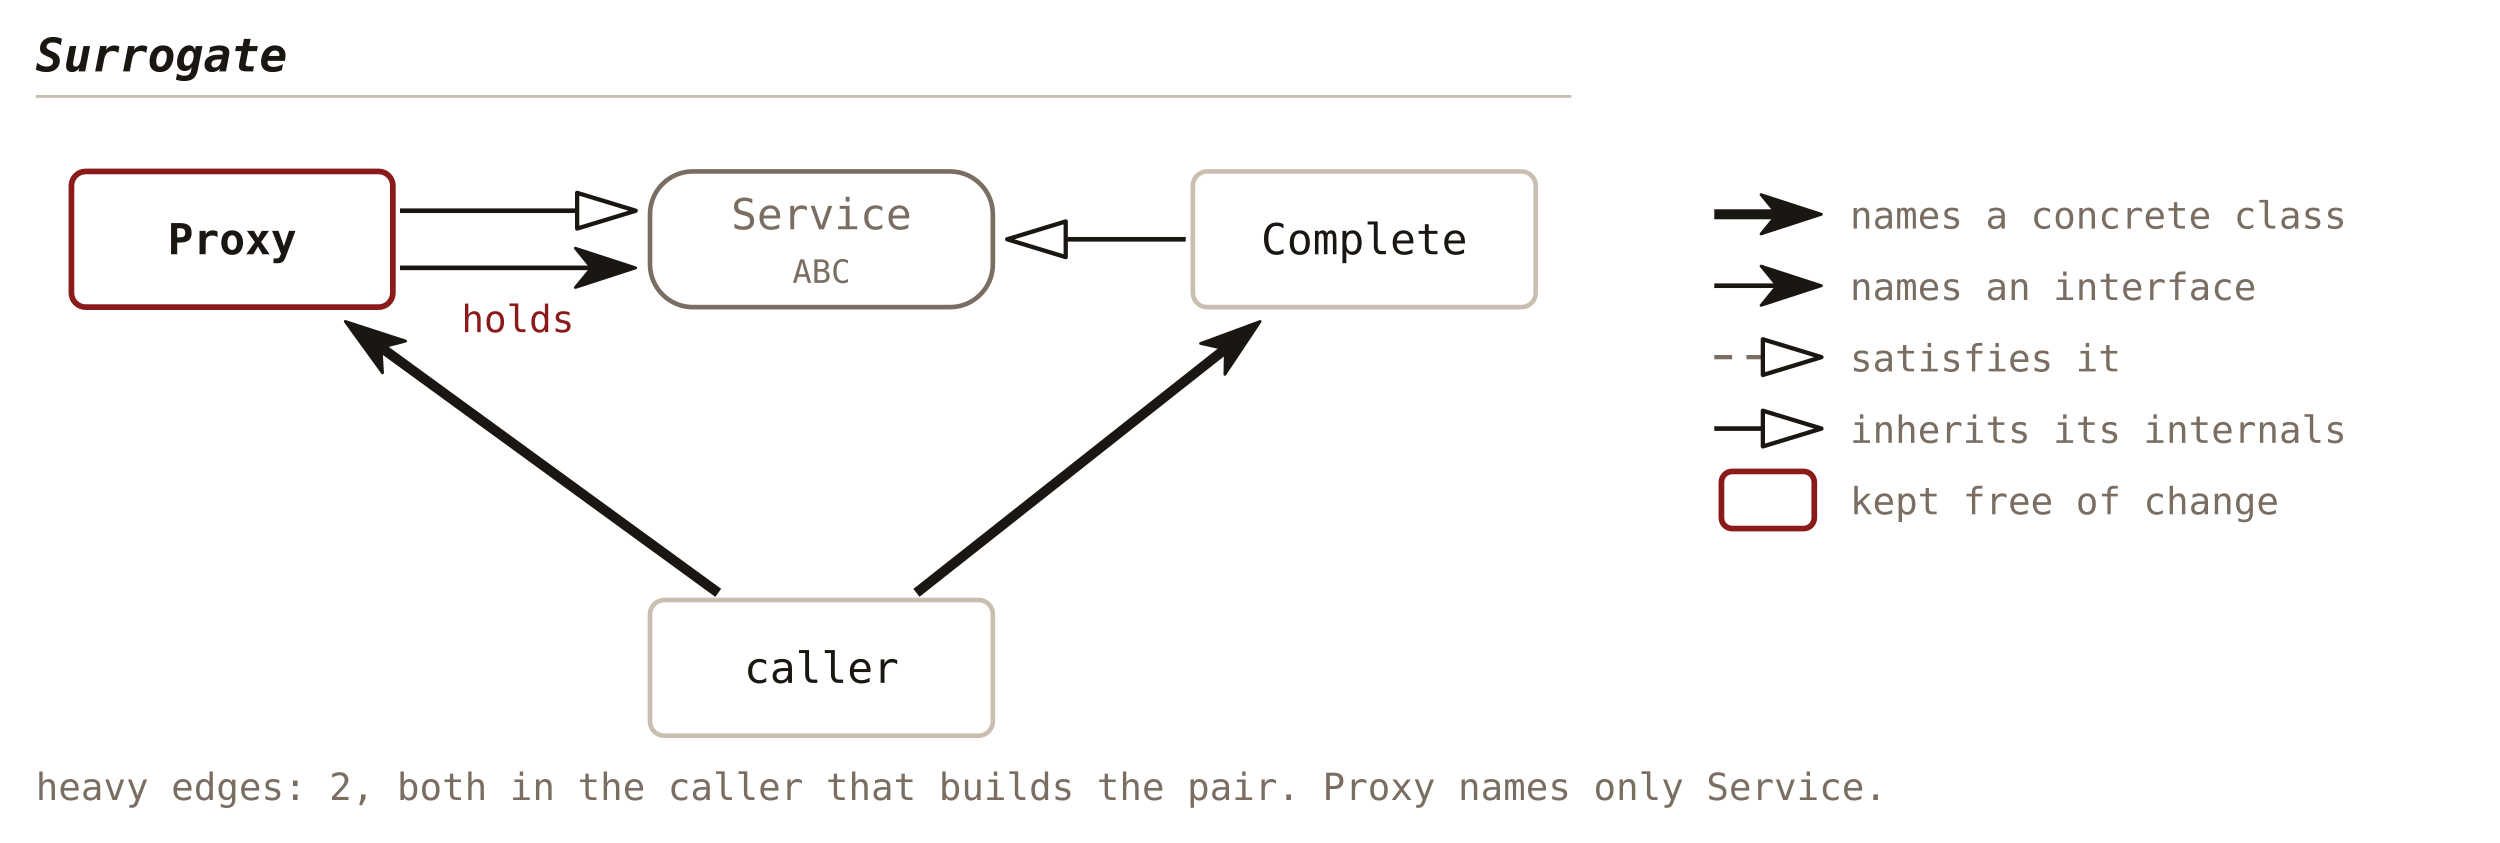
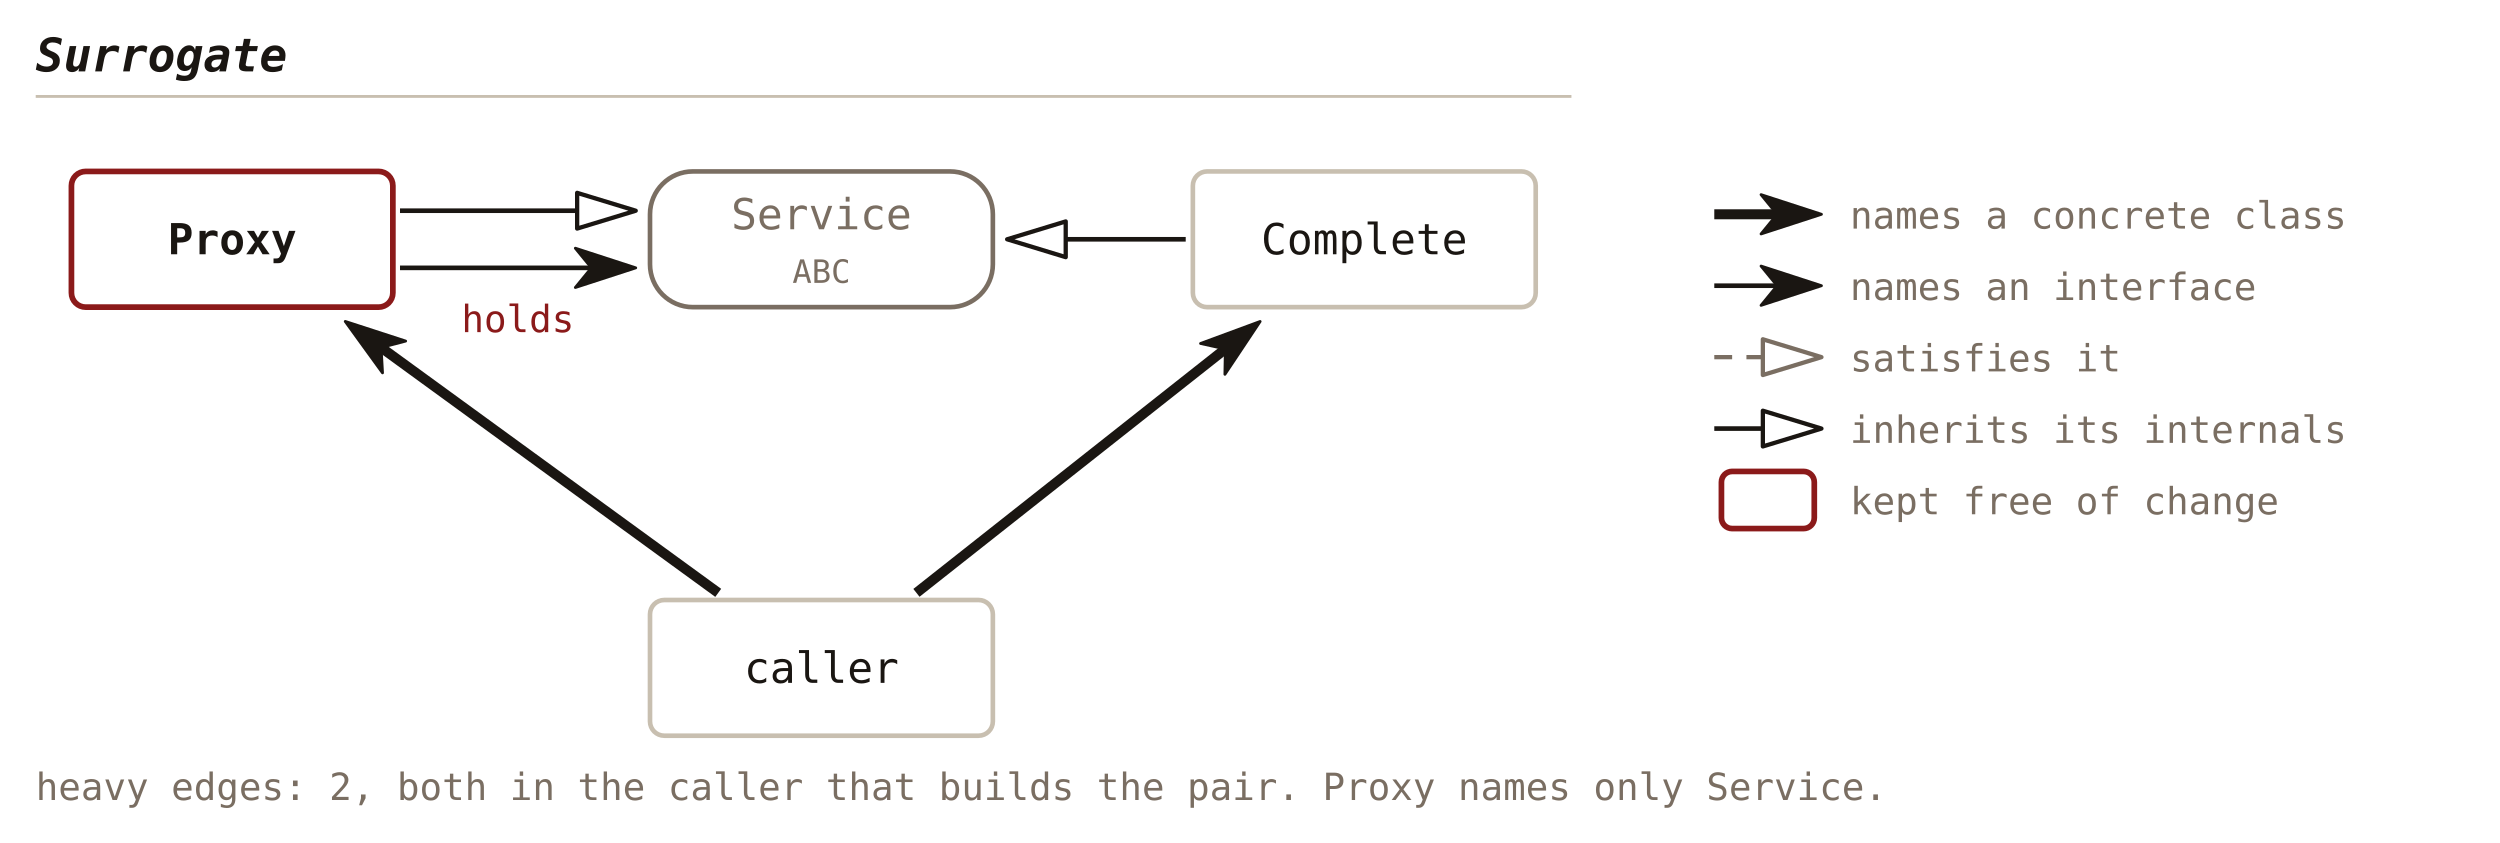
<svg xmlns="http://www.w3.org/2000/svg" viewBox="0 0 700 236" font-family="'JetBrains Mono', Consolas, monospace">
  <defs>
    <marker id="c26-solid" viewBox="0 0 18 12" refX="5" refY="6" markerWidth="18" markerHeight="12" orient="auto" markerUnits="userSpaceOnUse">
      <path d="M0.5,0.5 L17.4,6 L0.5,11.5 L5,6 Z" fill="#1a1612" stroke="#1a1612" stroke-width="0.8" stroke-linejoin="round" />
    </marker>
    <marker id="c26-hollow" viewBox="0 0 18 12" refX="1" refY="6" markerWidth="18" markerHeight="12" orient="auto" markerUnits="userSpaceOnUse">
      <path d="M1,1 L17.4,6 L1,11 Z" fill="none" stroke="#1a1612" stroke-width="1.2" stroke-linejoin="round" />
+     </marker>
+     <marker id="c26-hollow-muted" viewBox="0 0 18 12" refX="1" refY="6" markerWidth="18" markerHeight="12" orient="auto" markerUnits="userSpaceOnUse">
+       <path d="M1,1 L17.4,6 L1,11 Z" fill="none" stroke="#7a6e62" stroke-width="1.2" stroke-linejoin="round" />
    </marker>
  </defs>
  <text x="10" y="20" font-size="13" font-weight="bold" font-style="italic" fill="#1a1612" text-anchor="start">Surrogate</text>
  <line x1="10" y1="27" x2="440" y2="27" stroke="#c8bfb0" stroke-width="0.8" />
  <rect x="20" y="48" width="90" height="38" fill="none" stroke="#8b1a1a" stroke-width="1.6" rx="4" />
  <text x="65.0" y="71.2" font-size="12" font-weight="bold" fill="#1a1612" text-anchor="middle">Proxy</text>
  <rect x="182" y="48" width="96" height="38" fill="none" stroke="#7a6e62" stroke-width="1.3" rx="12" />
  <text x="230.0" y="64.2" font-size="12" fill="#7a6e62" text-anchor="middle">Service</text>
  <text x="230.0" y="79.2" font-size="9" fill="#7a6e62" text-anchor="middle">ABC</text>
  <rect x="334" y="48" width="96" height="38" fill="none" stroke="#c8bfb0" stroke-width="1.3" rx="4" />
  <text x="382.0" y="71.2" font-size="12" fill="#1a1612" text-anchor="middle">Complete</text>
  <rect x="182" y="168" width="96" height="38" fill="none" stroke="#c8bfb0" stroke-width="1.3" rx="4" />
  <text x="230.0" y="191.2" font-size="12" fill="#1a1612" text-anchor="middle">caller</text>
  <line x1="112.0" y1="59.0" x2="161.6" y2="59.0" stroke="#1a1612" stroke-width="1.3" marker-end="url(#c26-hollow)" />
  <line x1="112.0" y1="75.0" x2="165.6" y2="75.0" stroke="#1a1612" stroke-width="1.3" marker-end="url(#c26-solid)" />
  <text x="145.0" y="93.0" font-size="10.5" fill="#8b1a1a" text-anchor="middle">holds</text>
  <line x1="332.0" y1="67.0" x2="298.4" y2="67.0" stroke="#1a1612" stroke-width="1.3" marker-end="url(#c26-hollow)" />
  <line x1="201.1" y1="166.0" x2="106.7" y2="97.3" stroke="#1a1612" stroke-width="2.8" marker-end="url(#c26-solid)" />
  <line x1="256.6" y1="166.0" x2="343.1" y2="97.7" stroke="#1a1612" stroke-width="2.8" marker-end="url(#c26-solid)" />
  <text x="10" y="224" font-size="10.5" fill="#7a6e62" text-anchor="start">heavy edges: 2, both in the caller that builds the pair. Proxy names only Service.</text>
  <line x1="480" y1="60" x2="497.6" y2="60" stroke="#1a1612" stroke-width="2.8" marker-end="url(#c26-solid)" />
  <text x="518" y="64" font-size="10.5" fill="#7a6e62" text-anchor="start">names a concrete class</text>
  <line x1="480" y1="80" x2="497.6" y2="80" stroke="#1a1612" stroke-width="1.3" marker-end="url(#c26-solid)" />
  <text x="518" y="84" font-size="10.5" fill="#7a6e62" text-anchor="start">names an interface</text>
-   <line x1="480" y1="100" x2="493.6" y2="100" stroke="#7a6e62" stroke-width="1.2" stroke-dasharray="5,4" marker-end="url(#c26-hollow)" />
+   <line x1="480" y1="100" x2="493.6" y2="100" stroke="#7a6e62" stroke-width="1.2" stroke-dasharray="5,4" marker-end="url(#c26-hollow-muted)" />
  <text x="518" y="104" font-size="10.5" fill="#7a6e62" text-anchor="start">satisfies it</text>
  <line x1="480" y1="120" x2="493.6" y2="120" stroke="#1a1612" stroke-width="1.3" marker-end="url(#c26-hollow)" />
  <text x="518" y="124" font-size="10.5" fill="#7a6e62" text-anchor="start">inherits its internals</text>
  <rect x="482" y="132" width="26" height="16" fill="none" stroke="#8b1a1a" stroke-width="1.6" rx="3" />
  <text x="518" y="144" font-size="10.5" fill="#7a6e62" text-anchor="start">kept free of change</text>
</svg>
